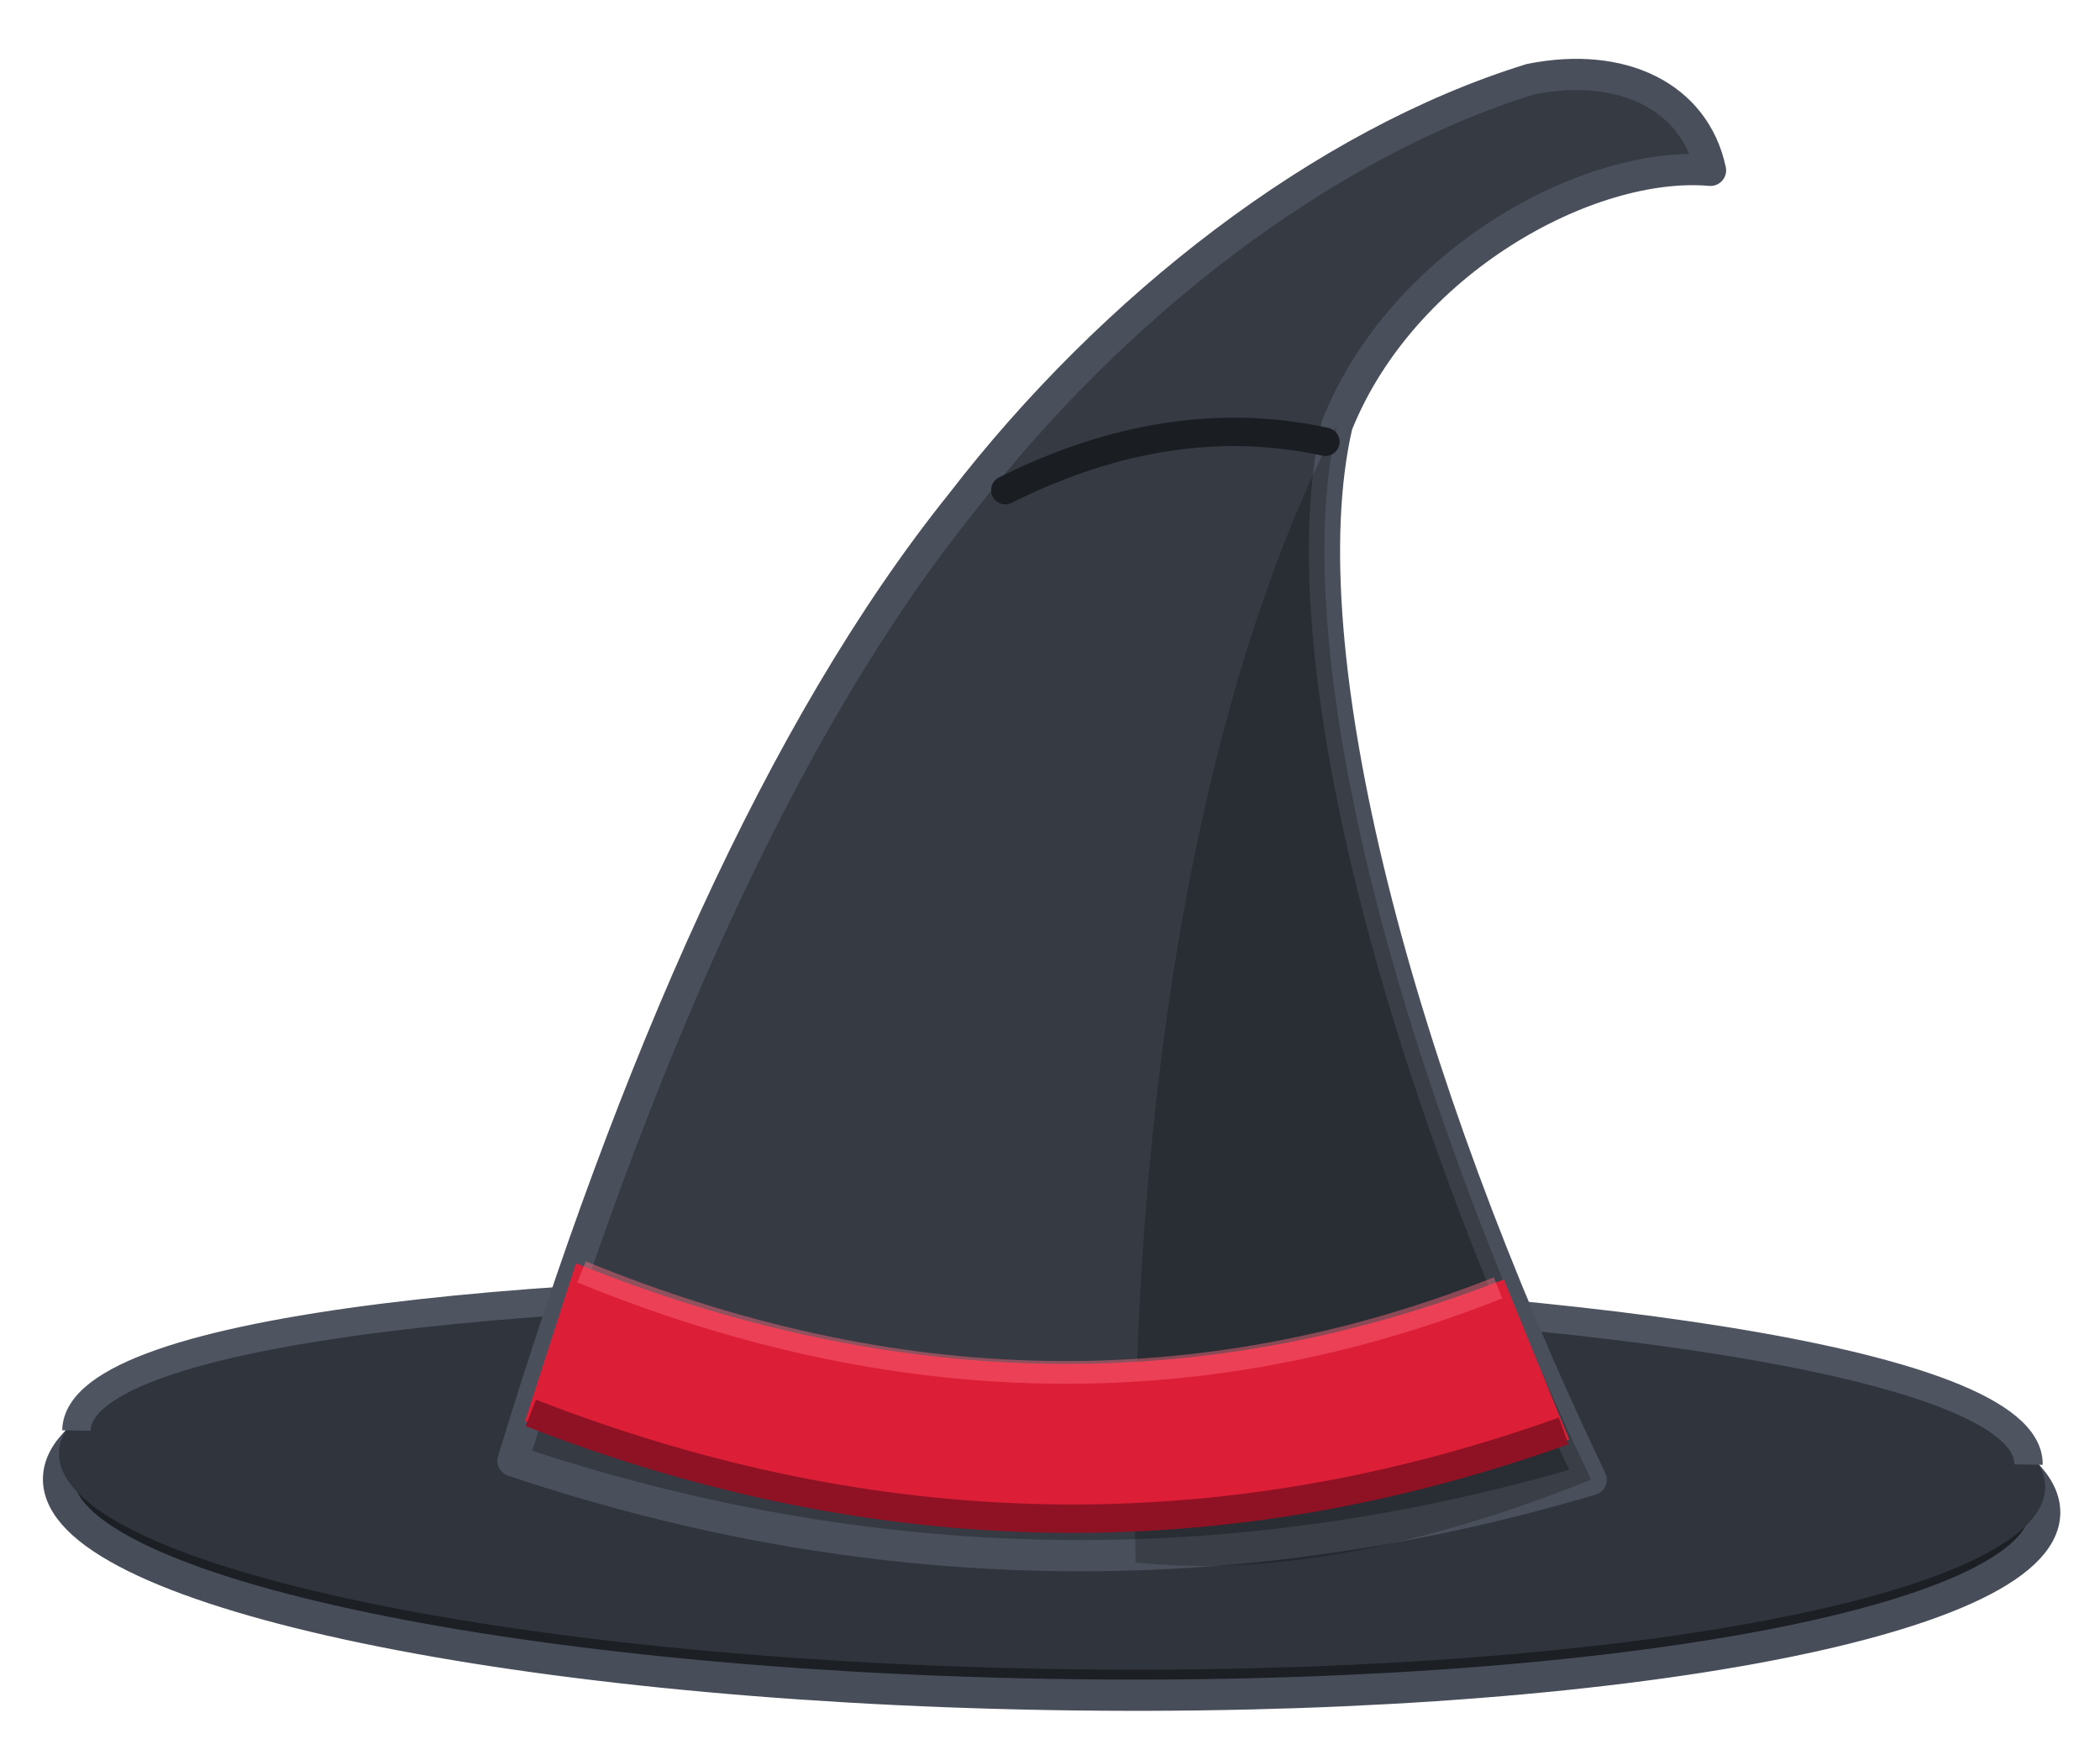
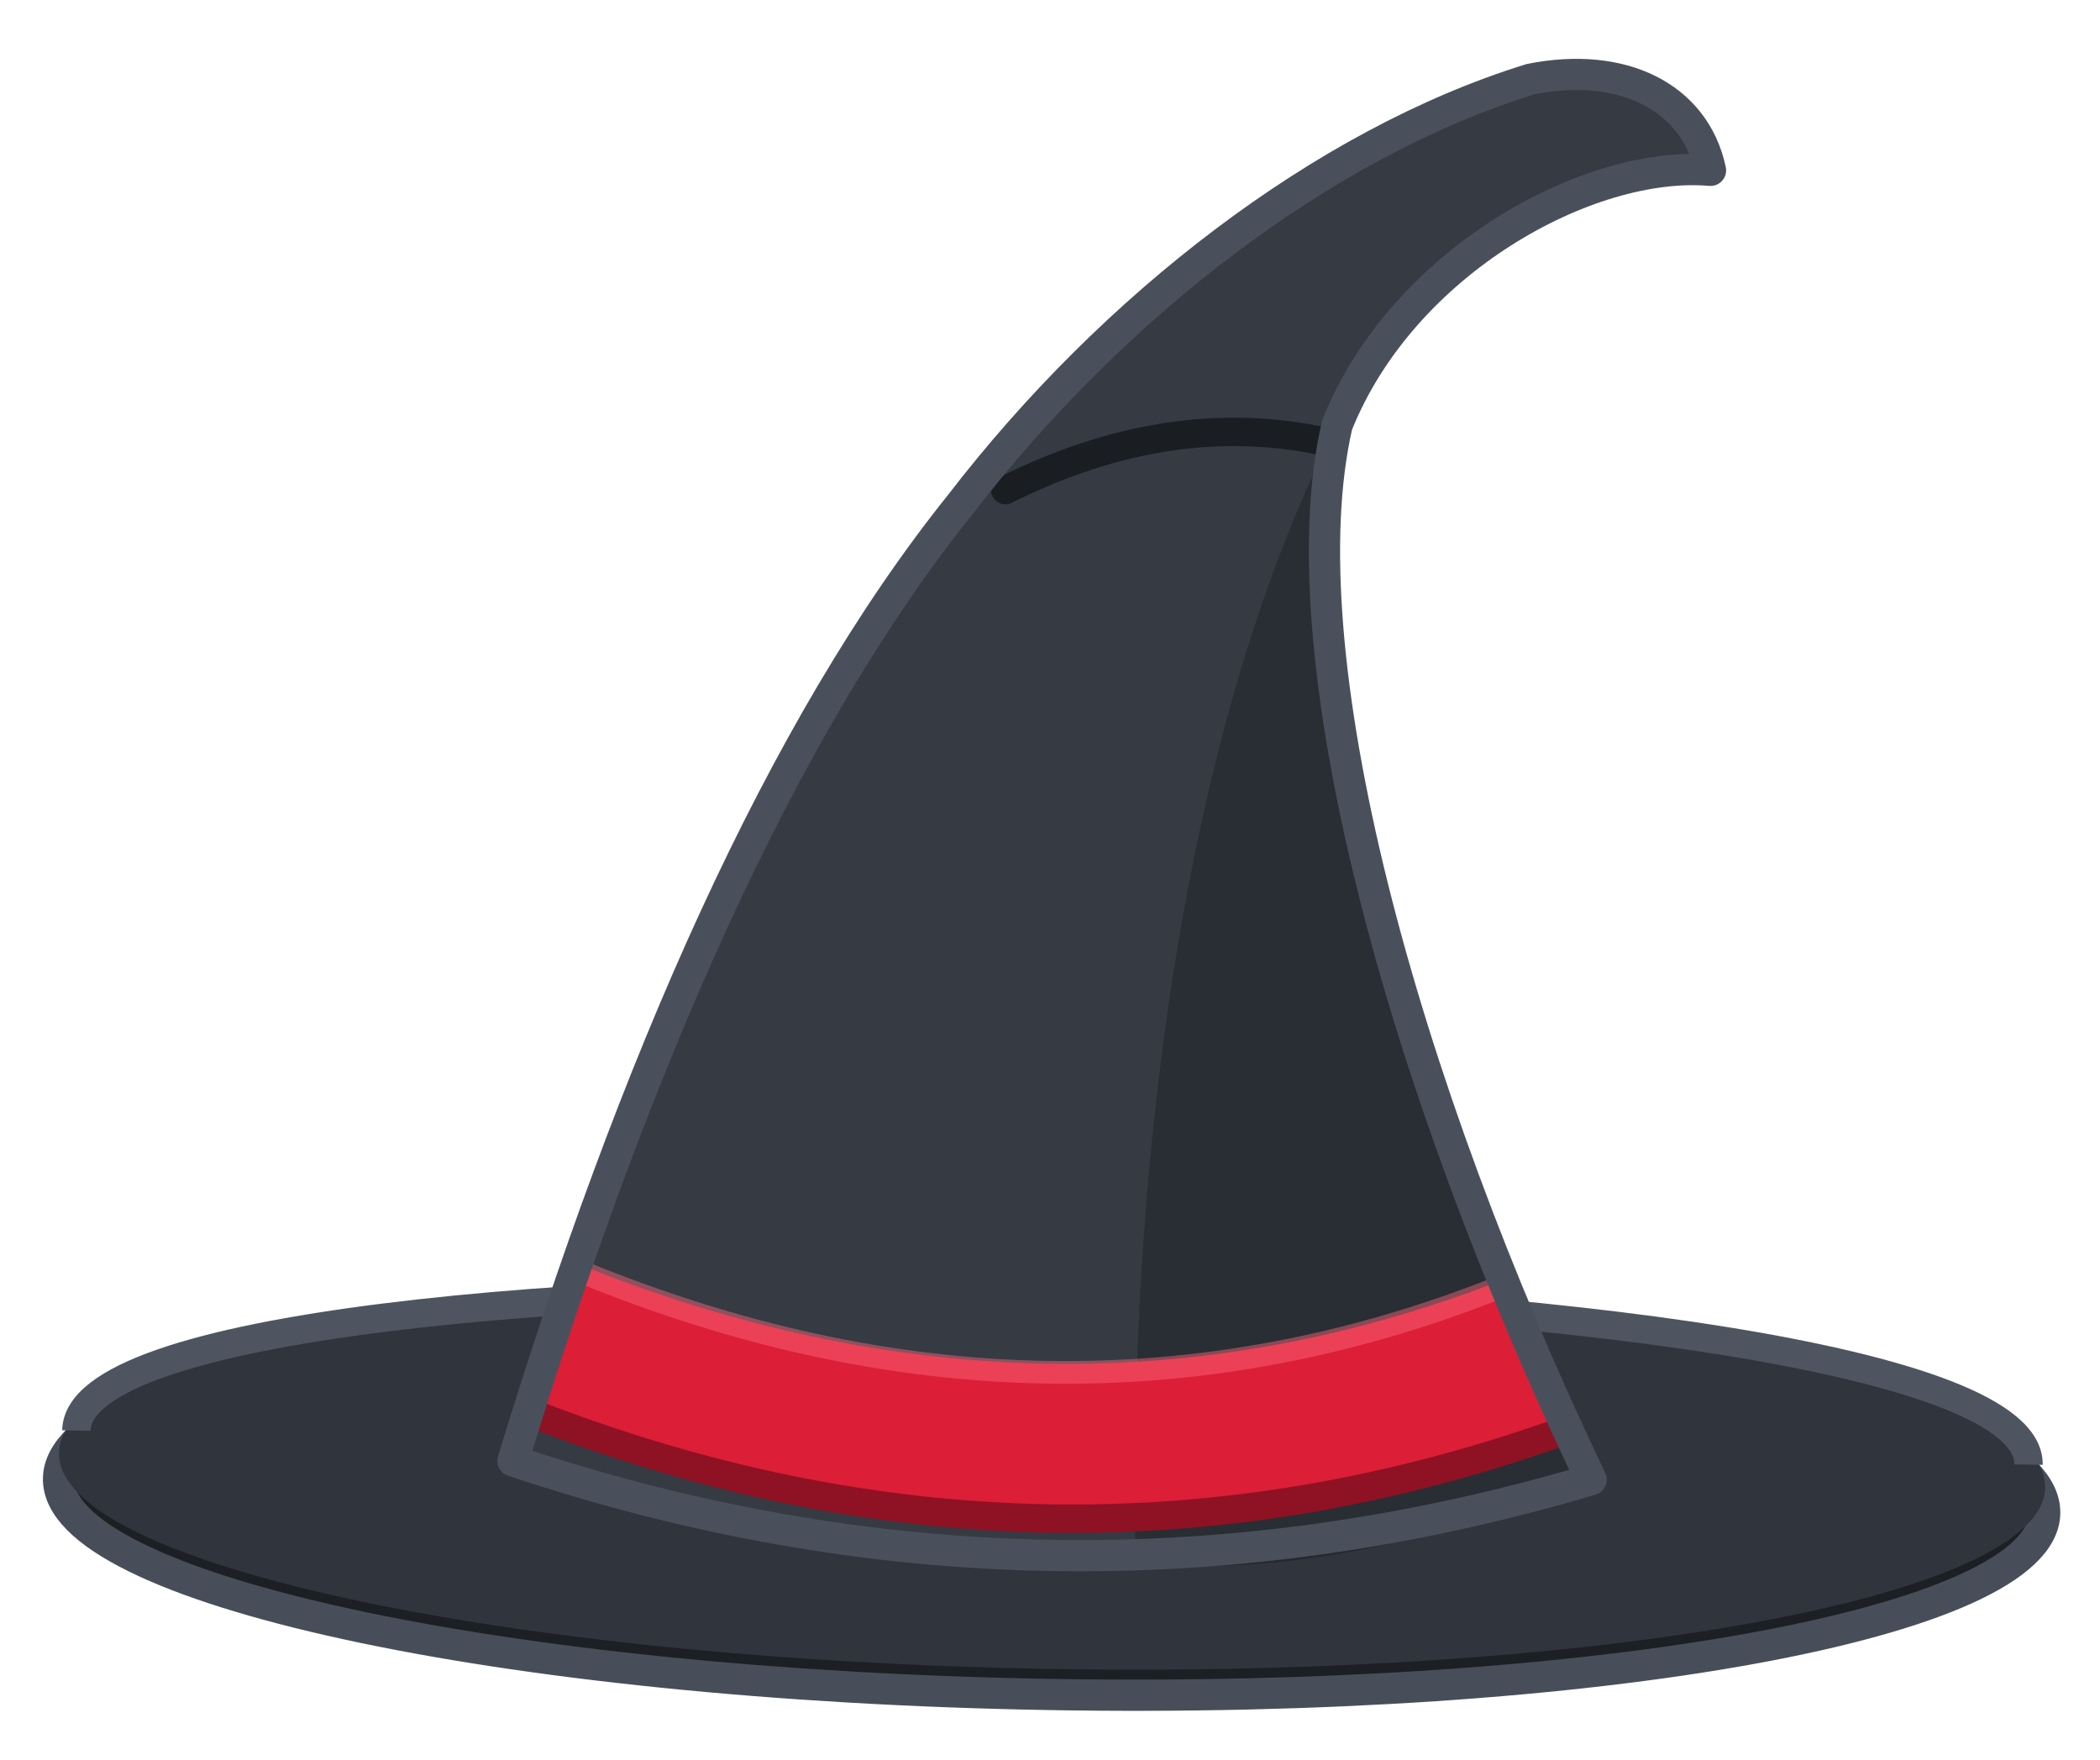
<svg xmlns="http://www.w3.org/2000/svg" width="74" height="62" viewBox="21 3 74 62">
  <g transform="translate(60 110) rotate(-2 0 0) scale(1 1) translate(-60 -110) translate(0 0)">
    <g transform="translate(0 -1.23) rotate(3 60 56) rotate(0 25 56)">
      <g transform="translate(32.45 28.65) scale(0.73 0.73)" opacity="0.5" />
      <g transform="translate(73.07 24.2) scale(0.62 0.62)" opacity="0.5" />
      <path d="M25 56.9C25 53.03 40.67 49.9 60 49.9C79.33 49.9 95 53.03 95 56.9C95 60.77 79.33 63.9 60 63.9C40.67 63.9 25 60.77 25 56.9Z" fill="#1C1F24" stroke="#484E59" stroke-width="1.1" />
      <path d="M25 56C25 52.13 40.67 49 60 49C79.33 49 95 52.13 95 56C95 59.87 79.33 63 60 63C40.67 63 25 59.87 25 56Z" fill="#30343C" />
      <path d="M25.6 55.2C25.6 47.8 94.4 47.8 94.4 55.2" fill="none" stroke="#4E5561" stroke-width="1" />
-       <path d="M41 56C45 42 50 30 56.2 22C61.4 15 68.7 9.1 76 6.7C79.2 6 81.8 7.2 82.4 9.8C78.1 9.5 71.6 13.2 69.4 19C67.7 27 72 42 79 56Q60 62 41 56Z" fill="#353A43" stroke="#4A505B" stroke-width="1.1" stroke-linejoin="round" />
+       <path d="M41 56C45 42 50 30 56.2 22C61.4 15 68.7 9.1 76 6.7C79.2 6 81.8 7.2 82.4 9.8C78.1 9.5 71.6 13.2 69.4 19C67.7 27 72 42 79 56Q60 62 41 56Z" fill="#353A43" />
      <path d="M69.4 19C67.7 27 72 42 79 56Q70 59.8 63 59.2C62.5 46 64 30 69.4 19Z" fill="#000000" opacity="0.22" />
      <path d="M57.75 21.5Q63.5 18.5 69 19.6" fill="none" stroke="#1A1D22" stroke-width="1" stroke-linecap="round" />
      <path d="M43.1 49Q60 55.5 75.8 49L78.2 54.6Q60 61.4 41.4 54.6Z" fill="#DC1E37" />
      <path d="M43.3 49.3Q60 55.8 75.6 49.3" fill="none" stroke="#FF6B7D" stroke-width="0.8" opacity="0.45" />
      <path d="M41.6 54.3Q60 61.1 78 54.3" fill="none" stroke="#8E1223" stroke-width="1" />
+       <path d="M41 56C45 42 50 30 56.2 22C61.4 15 68.7 9.1 76 6.7C79.2 6 81.8 7.2 82.4 9.8C78.1 9.5 71.6 13.2 69.4 19C67.7 27 72 42 79 56Q60 62 41 56Z" fill="none" stroke="#4A505B" stroke-width="1.1" stroke-linejoin="round" />
      <g transform="translate(89.55 32.53) scale(0.91 0.91)" />
      <g transform="translate(48.93 37.08) scale(1.02 1.02)" />
    </g>
  </g>
</svg>
